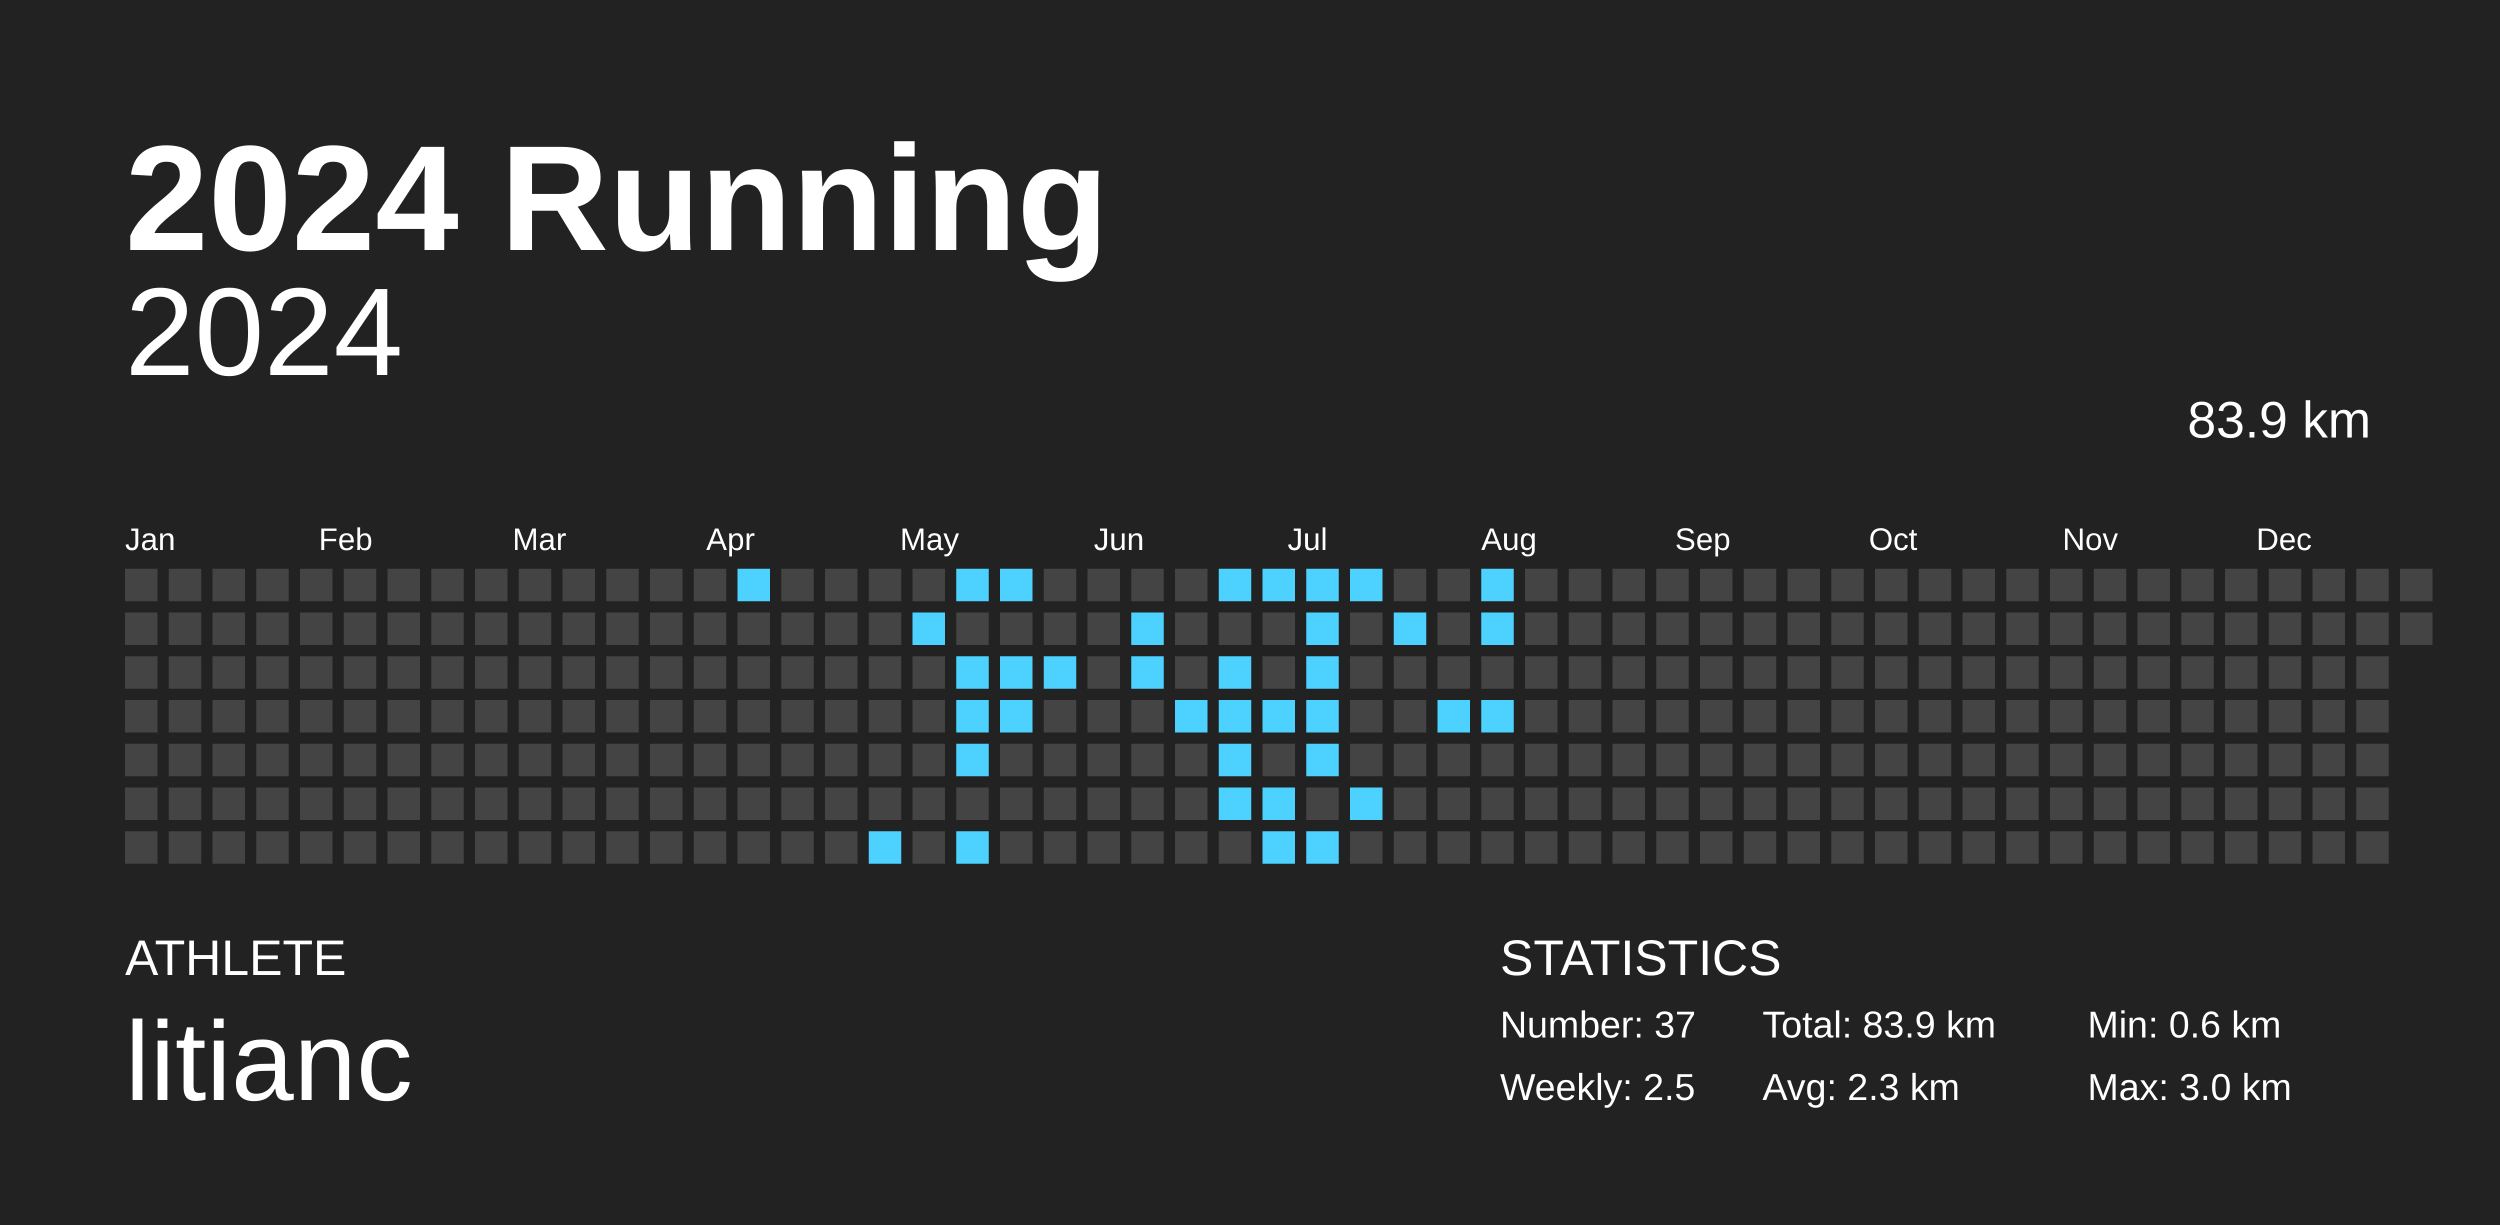
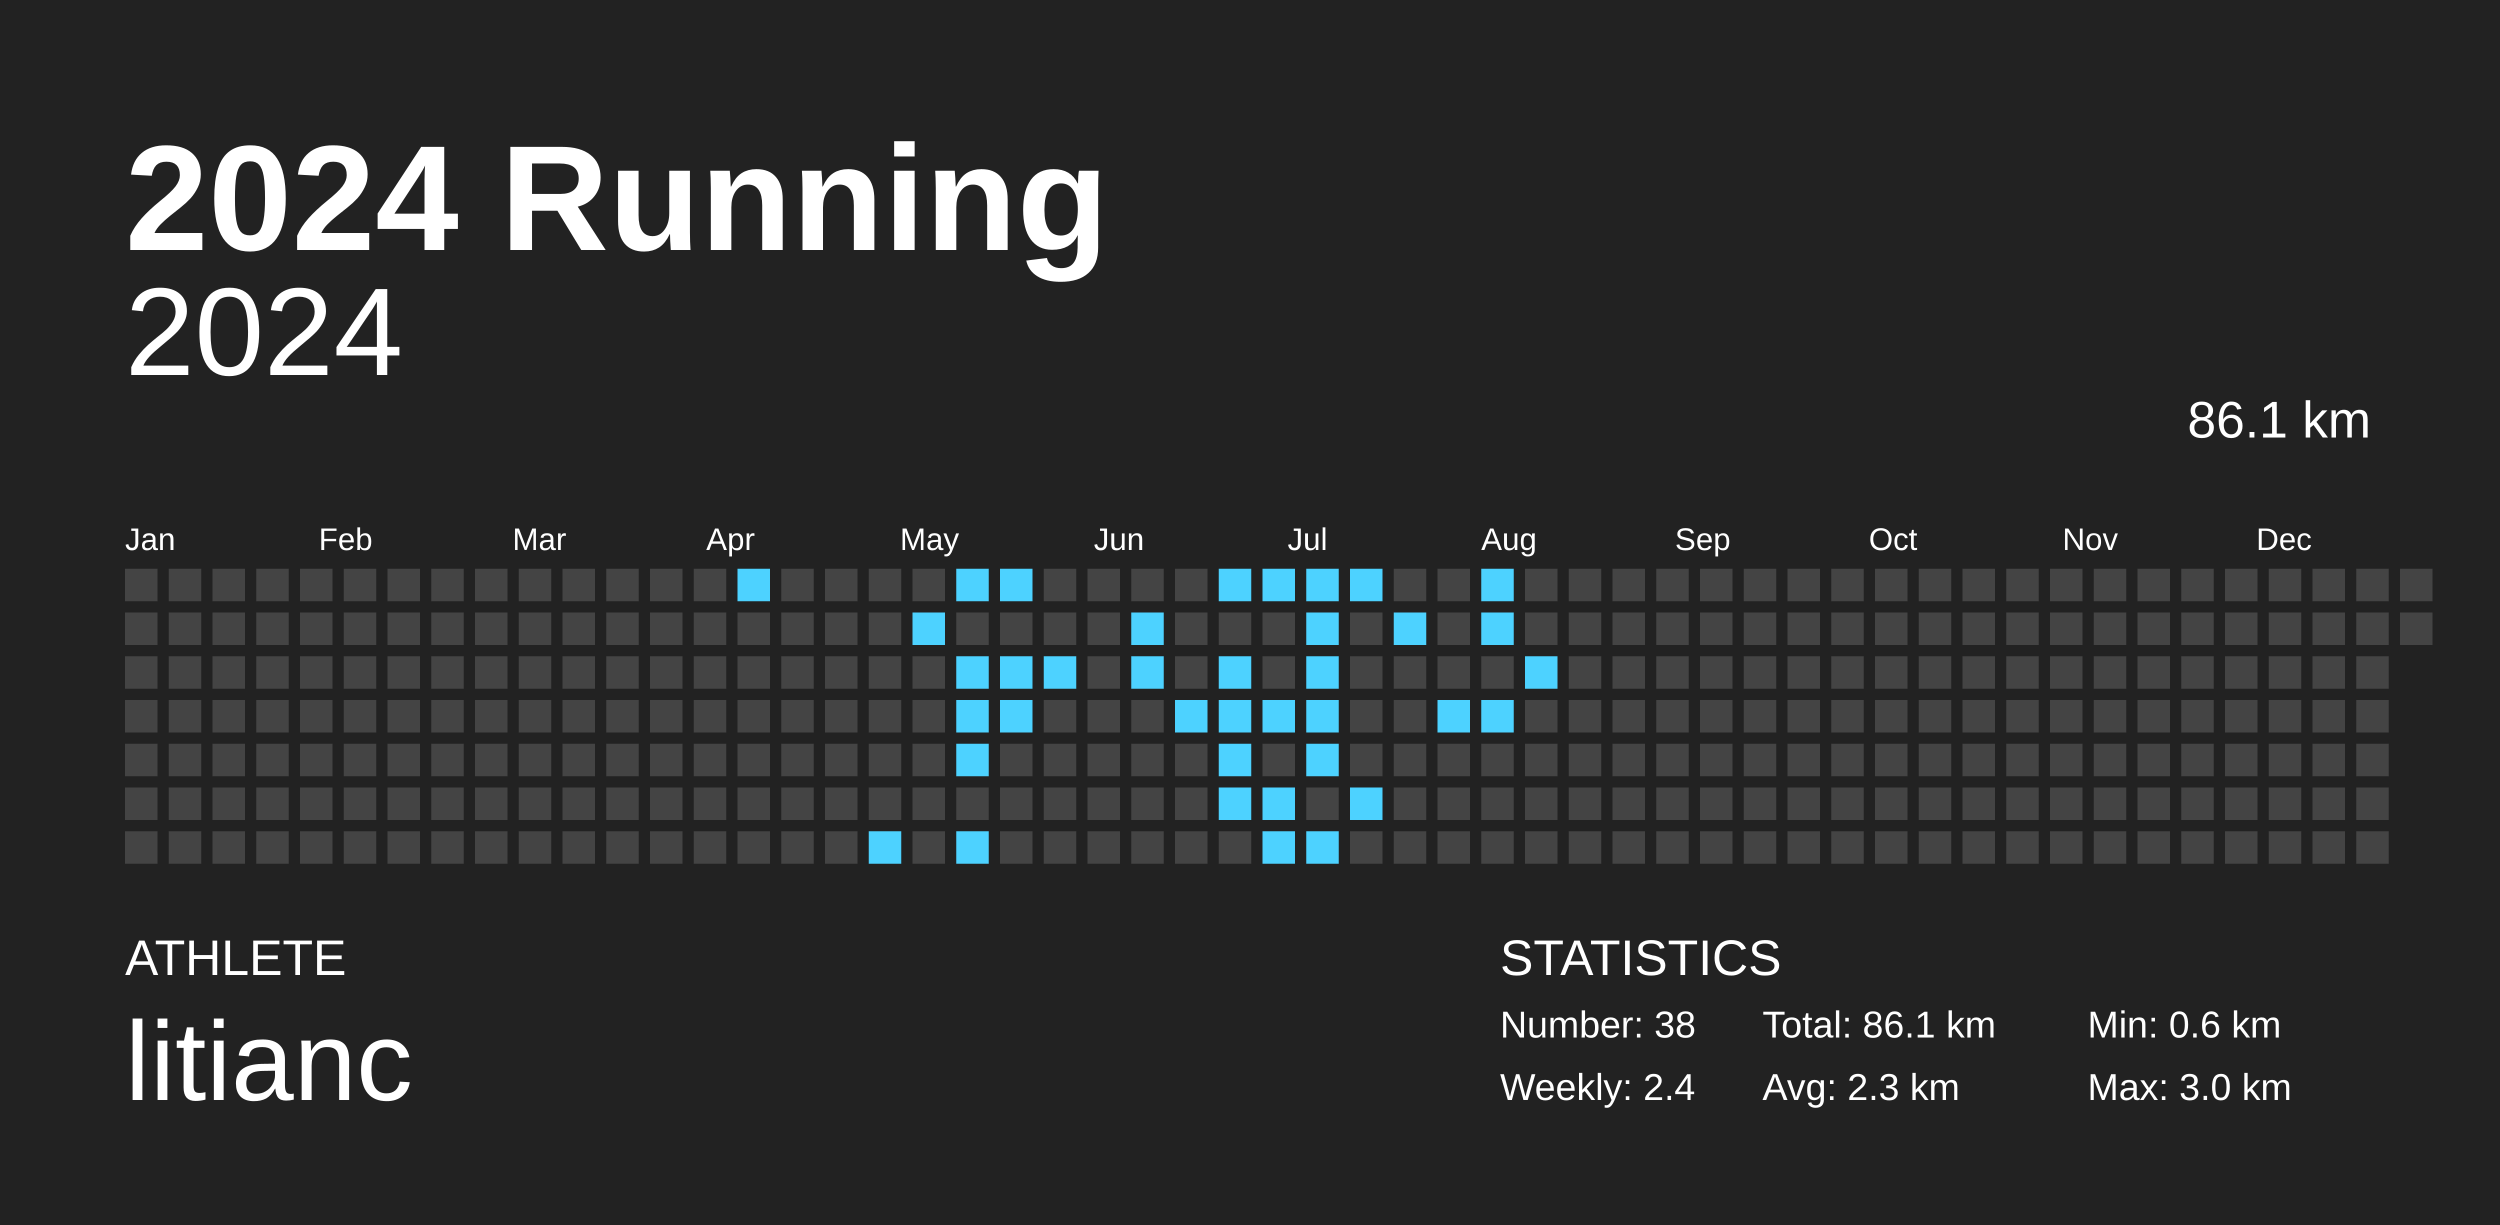
<svg xmlns="http://www.w3.org/2000/svg" baseProfile="full" height="98mm" version="1.1" viewBox="0,0,200,98" width="200mm">
  <defs />
  <rect fill="#222222" height="98" width="200" x="0" y="0" />
  <text fill="#FFFFFF" style="font-size:12px; font-family:Arial; font-weight:bold;" x="10" y="20">2024 Running</text>
  <text fill="#FFFFFF" style="font-size:4px; font-family:Arial" x="10" y="78">ATHLETE</text>
  <text fill="#FFFFFF" style="font-size:9px; font-family:Arial" x="10" y="88">litianc</text>
  <text fill="#FFFFFF" style="font-size:4px; font-family:Arial" x="120" y="78">STATISTICS</text>
-   <text fill="#FFFFFF" style="font-size:3px; font-family:Arial" x="120" y="83">Number: 37</text>
-   <text fill="#FFFFFF" style="font-size:3px; font-family:Arial" x="120" y="88">Weekly: 2.5</text>
-   <text fill="#FFFFFF" style="font-size:3px; font-family:Arial" x="141" y="83">Total: 83.9 km</text>
+   <text fill="#FFFFFF" style="font-size:3px; font-family:Arial" x="120" y="83">Number: 38</text>
+   <text fill="#FFFFFF" style="font-size:3px; font-family:Arial" x="120" y="88">Weekly: 2.4</text>
+   <text fill="#FFFFFF" style="font-size:3px; font-family:Arial" x="141" y="83">Total: 86.1 km</text>
  <text fill="#FFFFFF" style="font-size:3px; font-family:Arial" x="141" y="88">Avg: 2.3 km</text>
  <text fill="#FFFFFF" style="font-size:3px; font-family:Arial" x="167" y="83">Min: 0.6 km</text>
  <text fill="#FFFFFF" style="font-size:3px; font-family:Arial" x="167" y="88">Max: 3.0 km</text>
  <text alignment-baseline="hanging" fill="#FFFFFF" style="font-size:10.0px; font-family:Arial;" x="10" y="30">2024</text>
-   <text alignment-baseline="hanging" fill="#FFFFFF" style="font-size:4.125px; font-family:Arial;" x="175" y="35">83.9 km</text>
+   <text alignment-baseline="hanging" fill="#FFFFFF" style="font-size:4.125px; font-family:Arial;" x="175" y="35">86.1 km</text>
  <text fill="#FFFFFF" style="font-size:2.5px; font-family:Arial" x="10.0" y="44">Jan</text>
  <text fill="#FFFFFF" style="font-size:2.5px; font-family:Arial" x="25.5" y="44">Feb</text>
  <text fill="#FFFFFF" style="font-size:2.5px; font-family:Arial" x="41.0" y="44">Mar</text>
  <text fill="#FFFFFF" style="font-size:2.5px; font-family:Arial" x="56.5" y="44">Apr</text>
  <text fill="#FFFFFF" style="font-size:2.5px; font-family:Arial" x="72.0" y="44">May</text>
  <text fill="#FFFFFF" style="font-size:2.5px; font-family:Arial" x="87.5" y="44">Jun</text>
  <text fill="#FFFFFF" style="font-size:2.5px; font-family:Arial" x="103.0" y="44">Jul</text>
  <text fill="#FFFFFF" style="font-size:2.5px; font-family:Arial" x="118.5" y="44">Aug</text>
  <text fill="#FFFFFF" style="font-size:2.5px; font-family:Arial" x="134.0" y="44">Sep</text>
  <text fill="#FFFFFF" style="font-size:2.5px; font-family:Arial" x="149.5" y="44">Oct</text>
  <text fill="#FFFFFF" style="font-size:2.5px; font-family:Arial" x="165.0" y="44">Nov</text>
  <text fill="#FFFFFF" style="font-size:2.5px; font-family:Arial" x="180.5" y="44">Dec</text>
  <rect fill="#444444" height="2.6" width="2.6" x="10.0" y="45.5" />
  <rect fill="#444444" height="2.6" width="2.6" x="10.0" y="49.0" />
  <rect fill="#444444" height="2.6" width="2.6" x="10.0" y="52.5" />
  <rect fill="#444444" height="2.6" width="2.6" x="10.0" y="56.0" />
  <rect fill="#444444" height="2.6" width="2.6" x="10.0" y="59.5" />
  <rect fill="#444444" height="2.6" width="2.6" x="10.0" y="63.0" />
  <rect fill="#444444" height="2.6" width="2.6" x="10.0" y="66.5" />
  <rect fill="#444444" height="2.6" width="2.6" x="13.5" y="45.5" />
  <rect fill="#444444" height="2.6" width="2.6" x="13.5" y="49.0" />
  <rect fill="#444444" height="2.6" width="2.6" x="13.5" y="52.5" />
  <rect fill="#444444" height="2.6" width="2.6" x="13.5" y="56.0" />
  <rect fill="#444444" height="2.6" width="2.6" x="13.5" y="59.5" />
  <rect fill="#444444" height="2.6" width="2.6" x="13.5" y="63.0" />
  <rect fill="#444444" height="2.6" width="2.6" x="13.5" y="66.5" />
  <rect fill="#444444" height="2.6" width="2.6" x="17.0" y="45.5" />
  <rect fill="#444444" height="2.6" width="2.6" x="17.0" y="49.0" />
  <rect fill="#444444" height="2.6" width="2.6" x="17.0" y="52.5" />
  <rect fill="#444444" height="2.6" width="2.6" x="17.0" y="56.0" />
  <rect fill="#444444" height="2.6" width="2.6" x="17.0" y="59.5" />
  <rect fill="#444444" height="2.6" width="2.6" x="17.0" y="63.0" />
  <rect fill="#444444" height="2.6" width="2.6" x="17.0" y="66.5" />
  <rect fill="#444444" height="2.6" width="2.6" x="20.5" y="45.5" />
  <rect fill="#444444" height="2.6" width="2.6" x="20.5" y="49.0" />
  <rect fill="#444444" height="2.6" width="2.6" x="20.5" y="52.5" />
  <rect fill="#444444" height="2.6" width="2.6" x="20.5" y="56.0" />
  <rect fill="#444444" height="2.6" width="2.6" x="20.5" y="59.5" />
  <rect fill="#444444" height="2.6" width="2.6" x="20.5" y="63.0" />
  <rect fill="#444444" height="2.6" width="2.6" x="20.5" y="66.5" />
  <rect fill="#444444" height="2.6" width="2.6" x="24.0" y="45.5" />
  <rect fill="#444444" height="2.6" width="2.6" x="24.0" y="49.0" />
  <rect fill="#444444" height="2.6" width="2.6" x="24.0" y="52.5" />
  <rect fill="#444444" height="2.6" width="2.6" x="24.0" y="56.0" />
  <rect fill="#444444" height="2.6" width="2.6" x="24.0" y="59.5" />
  <rect fill="#444444" height="2.6" width="2.6" x="24.0" y="63.0" />
  <rect fill="#444444" height="2.6" width="2.6" x="24.0" y="66.5" />
  <rect fill="#444444" height="2.6" width="2.6" x="27.5" y="45.5" />
  <rect fill="#444444" height="2.6" width="2.6" x="27.5" y="49.0" />
  <rect fill="#444444" height="2.6" width="2.6" x="27.5" y="52.5" />
  <rect fill="#444444" height="2.6" width="2.6" x="27.5" y="56.0" />
  <rect fill="#444444" height="2.6" width="2.6" x="27.5" y="59.5" />
  <rect fill="#444444" height="2.6" width="2.6" x="27.5" y="63.0" />
  <rect fill="#444444" height="2.6" width="2.6" x="27.5" y="66.5" />
  <rect fill="#444444" height="2.6" width="2.6" x="31.0" y="45.5" />
  <rect fill="#444444" height="2.6" width="2.6" x="31.0" y="49.0" />
  <rect fill="#444444" height="2.6" width="2.6" x="31.0" y="52.5" />
  <rect fill="#444444" height="2.6" width="2.6" x="31.0" y="56.0" />
  <rect fill="#444444" height="2.6" width="2.6" x="31.0" y="59.5" />
  <rect fill="#444444" height="2.6" width="2.6" x="31.0" y="63.0" />
  <rect fill="#444444" height="2.6" width="2.6" x="31.0" y="66.5" />
  <rect fill="#444444" height="2.6" width="2.6" x="34.5" y="45.5" />
  <rect fill="#444444" height="2.6" width="2.6" x="34.5" y="49.0" />
  <rect fill="#444444" height="2.6" width="2.6" x="34.5" y="52.5" />
  <rect fill="#444444" height="2.6" width="2.6" x="34.5" y="56.0" />
  <rect fill="#444444" height="2.6" width="2.6" x="34.5" y="59.5" />
  <rect fill="#444444" height="2.6" width="2.6" x="34.5" y="63.0" />
  <rect fill="#444444" height="2.6" width="2.6" x="34.5" y="66.5" />
  <rect fill="#444444" height="2.6" width="2.6" x="38.0" y="45.5" />
  <rect fill="#444444" height="2.6" width="2.6" x="38.0" y="49.0" />
  <rect fill="#444444" height="2.6" width="2.6" x="38.0" y="52.5" />
  <rect fill="#444444" height="2.6" width="2.6" x="38.0" y="56.0" />
  <rect fill="#444444" height="2.6" width="2.6" x="38.0" y="59.5" />
  <rect fill="#444444" height="2.6" width="2.6" x="38.0" y="63.0" />
  <rect fill="#444444" height="2.6" width="2.6" x="38.0" y="66.5" />
  <rect fill="#444444" height="2.6" width="2.6" x="41.5" y="45.5" />
  <rect fill="#444444" height="2.6" width="2.6" x="41.5" y="49.0" />
  <rect fill="#444444" height="2.6" width="2.6" x="41.5" y="52.5" />
  <rect fill="#444444" height="2.6" width="2.6" x="41.5" y="56.0" />
  <rect fill="#444444" height="2.6" width="2.6" x="41.5" y="59.5" />
  <rect fill="#444444" height="2.6" width="2.6" x="41.5" y="63.0" />
  <rect fill="#444444" height="2.6" width="2.6" x="41.5" y="66.5" />
  <rect fill="#444444" height="2.6" width="2.6" x="45.0" y="45.5" />
  <rect fill="#444444" height="2.6" width="2.6" x="45.0" y="49.0" />
  <rect fill="#444444" height="2.6" width="2.6" x="45.0" y="52.5" />
  <rect fill="#444444" height="2.6" width="2.6" x="45.0" y="56.0" />
  <rect fill="#444444" height="2.6" width="2.6" x="45.0" y="59.5" />
  <rect fill="#444444" height="2.6" width="2.6" x="45.0" y="63.0" />
  <rect fill="#444444" height="2.6" width="2.6" x="45.0" y="66.5" />
  <rect fill="#444444" height="2.6" width="2.6" x="48.5" y="45.5" />
  <rect fill="#444444" height="2.6" width="2.6" x="48.5" y="49.0" />
  <rect fill="#444444" height="2.6" width="2.6" x="48.5" y="52.5" />
  <rect fill="#444444" height="2.6" width="2.6" x="48.5" y="56.0" />
  <rect fill="#444444" height="2.6" width="2.6" x="48.5" y="59.5" />
  <rect fill="#444444" height="2.6" width="2.6" x="48.5" y="63.0" />
  <rect fill="#444444" height="2.6" width="2.6" x="48.5" y="66.5" />
  <rect fill="#444444" height="2.6" width="2.6" x="52.0" y="45.5" />
  <rect fill="#444444" height="2.6" width="2.6" x="52.0" y="49.0" />
  <rect fill="#444444" height="2.6" width="2.6" x="52.0" y="52.5" />
  <rect fill="#444444" height="2.6" width="2.6" x="52.0" y="56.0" />
  <rect fill="#444444" height="2.6" width="2.6" x="52.0" y="59.5" />
  <rect fill="#444444" height="2.6" width="2.6" x="52.0" y="63.0" />
  <rect fill="#444444" height="2.6" width="2.6" x="52.0" y="66.5" />
  <rect fill="#444444" height="2.6" width="2.6" x="55.5" y="45.5" />
  <rect fill="#444444" height="2.6" width="2.6" x="55.5" y="49.0" />
  <rect fill="#444444" height="2.6" width="2.6" x="55.5" y="52.5" />
  <rect fill="#444444" height="2.6" width="2.6" x="55.5" y="56.0" />
  <rect fill="#444444" height="2.6" width="2.6" x="55.5" y="59.5" />
  <rect fill="#444444" height="2.6" width="2.6" x="55.5" y="63.0" />
  <rect fill="#444444" height="2.6" width="2.6" x="55.5" y="66.5" />
  <rect fill="#4dd2ff" height="2.6" width="2.6" x="59.0" y="45.5" />
  <rect fill="#444444" height="2.6" width="2.6" x="59.0" y="49.0" />
  <rect fill="#444444" height="2.6" width="2.6" x="59.0" y="52.5" />
  <rect fill="#444444" height="2.6" width="2.6" x="59.0" y="56.0" />
  <rect fill="#444444" height="2.6" width="2.6" x="59.0" y="59.5" />
  <rect fill="#444444" height="2.6" width="2.6" x="59.0" y="63.0" />
  <rect fill="#444444" height="2.6" width="2.6" x="59.0" y="66.5" />
  <rect fill="#444444" height="2.6" width="2.6" x="62.5" y="45.5" />
  <rect fill="#444444" height="2.6" width="2.6" x="62.5" y="49.0" />
  <rect fill="#444444" height="2.6" width="2.6" x="62.5" y="52.5" />
  <rect fill="#444444" height="2.6" width="2.6" x="62.5" y="56.0" />
  <rect fill="#444444" height="2.6" width="2.6" x="62.5" y="59.5" />
  <rect fill="#444444" height="2.6" width="2.6" x="62.5" y="63.0" />
  <rect fill="#444444" height="2.6" width="2.6" x="62.5" y="66.5" />
  <rect fill="#444444" height="2.6" width="2.6" x="66.0" y="45.5" />
  <rect fill="#444444" height="2.6" width="2.6" x="66.0" y="49.0" />
  <rect fill="#444444" height="2.6" width="2.6" x="66.0" y="52.5" />
  <rect fill="#444444" height="2.6" width="2.6" x="66.0" y="56.0" />
  <rect fill="#444444" height="2.6" width="2.6" x="66.0" y="59.5" />
  <rect fill="#444444" height="2.6" width="2.6" x="66.0" y="63.0" />
  <rect fill="#444444" height="2.6" width="2.6" x="66.0" y="66.5" />
  <rect fill="#444444" height="2.6" width="2.6" x="69.5" y="45.5" />
  <rect fill="#444444" height="2.6" width="2.6" x="69.5" y="49.0" />
  <rect fill="#444444" height="2.6" width="2.6" x="69.5" y="52.5" />
  <rect fill="#444444" height="2.6" width="2.6" x="69.5" y="56.0" />
  <rect fill="#444444" height="2.6" width="2.6" x="69.5" y="59.5" />
  <rect fill="#444444" height="2.6" width="2.6" x="69.5" y="63.0" />
  <rect fill="#4dd2ff" height="2.6" width="2.6" x="69.5" y="66.5" />
  <rect fill="#444444" height="2.6" width="2.6" x="73.0" y="45.5" />
  <rect fill="#4dd2ff" height="2.6" width="2.6" x="73.0" y="49.0" />
  <rect fill="#444444" height="2.6" width="2.6" x="73.0" y="52.5" />
  <rect fill="#444444" height="2.6" width="2.6" x="73.0" y="56.0" />
  <rect fill="#444444" height="2.6" width="2.6" x="73.0" y="59.5" />
  <rect fill="#444444" height="2.6" width="2.6" x="73.0" y="63.0" />
  <rect fill="#444444" height="2.6" width="2.6" x="73.0" y="66.5" />
  <rect fill="#4dd2ff" height="2.6" width="2.6" x="76.5" y="45.5" />
  <rect fill="#444444" height="2.6" width="2.6" x="76.5" y="49.0" />
  <rect fill="#4dd2ff" height="2.6" width="2.6" x="76.5" y="52.5" />
  <rect fill="#4dd2ff" height="2.6" width="2.6" x="76.5" y="56.0" />
  <rect fill="#4dd2ff" height="2.6" width="2.6" x="76.5" y="59.5" />
  <rect fill="#444444" height="2.6" width="2.6" x="76.5" y="63.0" />
  <rect fill="#4dd2ff" height="2.6" width="2.6" x="76.5" y="66.5" />
  <rect fill="#4dd2ff" height="2.6" width="2.6" x="80.0" y="45.5" />
  <rect fill="#444444" height="2.6" width="2.6" x="80.0" y="49.0" />
  <rect fill="#4dd2ff" height="2.6" width="2.6" x="80.0" y="52.5" />
  <rect fill="#4dd2ff" height="2.6" width="2.6" x="80.0" y="56.0" />
  <rect fill="#444444" height="2.6" width="2.6" x="80.0" y="59.5" />
  <rect fill="#444444" height="2.6" width="2.6" x="80.0" y="63.0" />
  <rect fill="#444444" height="2.6" width="2.6" x="80.0" y="66.5" />
  <rect fill="#444444" height="2.6" width="2.6" x="83.5" y="45.5" />
  <rect fill="#444444" height="2.6" width="2.6" x="83.5" y="49.0" />
  <rect fill="#4dd2ff" height="2.6" width="2.6" x="83.5" y="52.5" />
  <rect fill="#444444" height="2.6" width="2.6" x="83.5" y="56.0" />
  <rect fill="#444444" height="2.6" width="2.6" x="83.5" y="59.5" />
  <rect fill="#444444" height="2.6" width="2.6" x="83.5" y="63.0" />
  <rect fill="#444444" height="2.6" width="2.6" x="83.5" y="66.5" />
  <rect fill="#444444" height="2.6" width="2.6" x="87.0" y="45.5" />
  <rect fill="#444444" height="2.6" width="2.6" x="87.0" y="49.0" />
  <rect fill="#444444" height="2.6" width="2.6" x="87.0" y="52.5" />
  <rect fill="#444444" height="2.6" width="2.6" x="87.0" y="56.0" />
  <rect fill="#444444" height="2.6" width="2.6" x="87.0" y="59.5" />
  <rect fill="#444444" height="2.6" width="2.6" x="87.0" y="63.0" />
  <rect fill="#444444" height="2.6" width="2.6" x="87.0" y="66.5" />
  <rect fill="#444444" height="2.6" width="2.6" x="90.5" y="45.5" />
  <rect fill="#4dd2ff" height="2.6" width="2.6" x="90.5" y="49.0" />
  <rect fill="#4dd2ff" height="2.6" width="2.6" x="90.5" y="52.5" />
  <rect fill="#444444" height="2.6" width="2.6" x="90.5" y="56.0" />
  <rect fill="#444444" height="2.6" width="2.6" x="90.5" y="59.5" />
  <rect fill="#444444" height="2.6" width="2.6" x="90.5" y="63.0" />
  <rect fill="#444444" height="2.6" width="2.6" x="90.5" y="66.5" />
  <rect fill="#444444" height="2.6" width="2.6" x="94.0" y="45.5" />
  <rect fill="#444444" height="2.6" width="2.6" x="94.0" y="49.0" />
  <rect fill="#444444" height="2.6" width="2.6" x="94.0" y="52.5" />
  <rect fill="#4dd2ff" height="2.6" width="2.6" x="94.0" y="56.0" />
  <rect fill="#444444" height="2.6" width="2.6" x="94.0" y="59.5" />
  <rect fill="#444444" height="2.6" width="2.6" x="94.0" y="63.0" />
  <rect fill="#444444" height="2.6" width="2.6" x="94.0" y="66.5" />
  <rect fill="#4dd2ff" height="2.6" width="2.6" x="97.5" y="45.5" />
  <rect fill="#444444" height="2.6" width="2.6" x="97.5" y="49.0" />
  <rect fill="#4dd2ff" height="2.6" width="2.6" x="97.5" y="52.5" />
  <rect fill="#4dd2ff" height="2.6" width="2.6" x="97.5" y="56.0" />
  <rect fill="#4dd2ff" height="2.6" width="2.6" x="97.5" y="59.5" />
  <rect fill="#4dd2ff" height="2.6" width="2.6" x="97.5" y="63.0" />
  <rect fill="#444444" height="2.6" width="2.6" x="97.5" y="66.5" />
  <rect fill="#4dd2ff" height="2.6" width="2.6" x="101.0" y="45.5" />
  <rect fill="#444444" height="2.6" width="2.6" x="101.0" y="49.0" />
  <rect fill="#444444" height="2.6" width="2.6" x="101.0" y="52.5" />
  <rect fill="#4dd2ff" height="2.6" width="2.6" x="101.0" y="56.0" />
  <rect fill="#444444" height="2.6" width="2.6" x="101.0" y="59.5" />
  <rect fill="#4dd2ff" height="2.6" width="2.6" x="101.0" y="63.0" />
  <rect fill="#4dd2ff" height="2.6" width="2.6" x="101.0" y="66.5" />
  <rect fill="#4dd2ff" height="2.6" width="2.6" x="104.5" y="45.5" />
  <rect fill="#4dd2ff" height="2.6" width="2.6" x="104.5" y="49.0" />
  <rect fill="#4dd2ff" height="2.6" width="2.6" x="104.5" y="52.5" />
  <rect fill="#4dd2ff" height="2.6" width="2.6" x="104.5" y="56.0" />
  <rect fill="#4dd2ff" height="2.6" width="2.6" x="104.5" y="59.5" />
  <rect fill="#444444" height="2.6" width="2.6" x="104.5" y="63.0" />
  <rect fill="#4dd2ff" height="2.6" width="2.6" x="104.5" y="66.5" />
  <rect fill="#4dd2ff" height="2.6" width="2.6" x="108.0" y="45.5" />
  <rect fill="#444444" height="2.6" width="2.6" x="108.0" y="49.0" />
  <rect fill="#444444" height="2.6" width="2.6" x="108.0" y="52.5" />
  <rect fill="#444444" height="2.6" width="2.6" x="108.0" y="56.0" />
  <rect fill="#444444" height="2.6" width="2.6" x="108.0" y="59.5" />
  <rect fill="#4dd2ff" height="2.6" width="2.6" x="108.0" y="63.0" />
  <rect fill="#444444" height="2.6" width="2.6" x="108.0" y="66.5" />
  <rect fill="#444444" height="2.6" width="2.6" x="111.5" y="45.5" />
  <rect fill="#4dd2ff" height="2.6" width="2.6" x="111.5" y="49.0" />
  <rect fill="#444444" height="2.6" width="2.6" x="111.5" y="52.5" />
  <rect fill="#444444" height="2.6" width="2.6" x="111.5" y="56.0" />
  <rect fill="#444444" height="2.6" width="2.6" x="111.5" y="59.5" />
  <rect fill="#444444" height="2.6" width="2.6" x="111.5" y="63.0" />
  <rect fill="#444444" height="2.6" width="2.6" x="111.5" y="66.5" />
  <rect fill="#444444" height="2.6" width="2.6" x="115.0" y="45.5" />
  <rect fill="#444444" height="2.6" width="2.6" x="115.0" y="49.0" />
  <rect fill="#444444" height="2.6" width="2.6" x="115.0" y="52.5" />
  <rect fill="#4dd2ff" height="2.6" width="2.6" x="115.0" y="56.0" />
  <rect fill="#444444" height="2.6" width="2.6" x="115.0" y="59.5" />
  <rect fill="#444444" height="2.6" width="2.6" x="115.0" y="63.0" />
  <rect fill="#444444" height="2.6" width="2.6" x="115.0" y="66.5" />
  <rect fill="#4dd2ff" height="2.6" width="2.6" x="118.5" y="45.5" />
  <rect fill="#4dd2ff" height="2.6" width="2.6" x="118.5" y="49.0" />
  <rect fill="#444444" height="2.6" width="2.6" x="118.5" y="52.5" />
  <rect fill="#4dd2ff" height="2.6" width="2.6" x="118.5" y="56.0" />
  <rect fill="#444444" height="2.6" width="2.6" x="118.5" y="59.5" />
  <rect fill="#444444" height="2.6" width="2.6" x="118.5" y="63.0" />
  <rect fill="#444444" height="2.6" width="2.6" x="118.5" y="66.5" />
  <rect fill="#444444" height="2.6" width="2.6" x="122.0" y="45.5" />
  <rect fill="#444444" height="2.6" width="2.6" x="122.0" y="49.0" />
-   <rect fill="#444444" height="2.6" width="2.6" x="122.0" y="52.5" />
+   <rect fill="#4dd2ff" height="2.6" width="2.6" x="122.0" y="52.5" />
  <rect fill="#444444" height="2.6" width="2.6" x="122.0" y="56.0" />
  <rect fill="#444444" height="2.6" width="2.6" x="122.0" y="59.5" />
  <rect fill="#444444" height="2.6" width="2.6" x="122.0" y="63.0" />
  <rect fill="#444444" height="2.6" width="2.6" x="122.0" y="66.5" />
  <rect fill="#444444" height="2.6" width="2.6" x="125.5" y="45.5" />
  <rect fill="#444444" height="2.6" width="2.6" x="125.5" y="49.0" />
  <rect fill="#444444" height="2.6" width="2.6" x="125.5" y="52.5" />
  <rect fill="#444444" height="2.6" width="2.6" x="125.5" y="56.0" />
  <rect fill="#444444" height="2.6" width="2.6" x="125.5" y="59.5" />
  <rect fill="#444444" height="2.6" width="2.6" x="125.5" y="63.0" />
  <rect fill="#444444" height="2.6" width="2.6" x="125.5" y="66.5" />
  <rect fill="#444444" height="2.6" width="2.6" x="129.0" y="45.5" />
  <rect fill="#444444" height="2.6" width="2.6" x="129.0" y="49.0" />
  <rect fill="#444444" height="2.6" width="2.6" x="129.0" y="52.5" />
  <rect fill="#444444" height="2.6" width="2.6" x="129.0" y="56.0" />
  <rect fill="#444444" height="2.6" width="2.6" x="129.0" y="59.5" />
  <rect fill="#444444" height="2.6" width="2.6" x="129.0" y="63.0" />
  <rect fill="#444444" height="2.6" width="2.6" x="129.0" y="66.5" />
  <rect fill="#444444" height="2.6" width="2.6" x="132.5" y="45.5" />
  <rect fill="#444444" height="2.6" width="2.6" x="132.5" y="49.0" />
  <rect fill="#444444" height="2.6" width="2.6" x="132.5" y="52.5" />
  <rect fill="#444444" height="2.6" width="2.6" x="132.5" y="56.0" />
  <rect fill="#444444" height="2.6" width="2.6" x="132.5" y="59.5" />
  <rect fill="#444444" height="2.6" width="2.6" x="132.5" y="63.0" />
  <rect fill="#444444" height="2.6" width="2.6" x="132.5" y="66.5" />
  <rect fill="#444444" height="2.6" width="2.6" x="136.0" y="45.5" />
  <rect fill="#444444" height="2.6" width="2.6" x="136.0" y="49.0" />
  <rect fill="#444444" height="2.6" width="2.6" x="136.0" y="52.5" />
  <rect fill="#444444" height="2.6" width="2.6" x="136.0" y="56.0" />
  <rect fill="#444444" height="2.6" width="2.6" x="136.0" y="59.5" />
  <rect fill="#444444" height="2.6" width="2.6" x="136.0" y="63.0" />
  <rect fill="#444444" height="2.6" width="2.6" x="136.0" y="66.5" />
  <rect fill="#444444" height="2.6" width="2.6" x="139.5" y="45.5" />
  <rect fill="#444444" height="2.6" width="2.6" x="139.5" y="49.0" />
  <rect fill="#444444" height="2.6" width="2.6" x="139.5" y="52.5" />
  <rect fill="#444444" height="2.6" width="2.6" x="139.5" y="56.0" />
  <rect fill="#444444" height="2.6" width="2.6" x="139.5" y="59.5" />
  <rect fill="#444444" height="2.6" width="2.6" x="139.5" y="63.0" />
  <rect fill="#444444" height="2.6" width="2.6" x="139.5" y="66.5" />
  <rect fill="#444444" height="2.6" width="2.6" x="143.0" y="45.5" />
  <rect fill="#444444" height="2.6" width="2.6" x="143.0" y="49.0" />
  <rect fill="#444444" height="2.6" width="2.6" x="143.0" y="52.5" />
  <rect fill="#444444" height="2.6" width="2.6" x="143.0" y="56.0" />
  <rect fill="#444444" height="2.6" width="2.6" x="143.0" y="59.5" />
  <rect fill="#444444" height="2.6" width="2.6" x="143.0" y="63.0" />
  <rect fill="#444444" height="2.6" width="2.6" x="143.0" y="66.5" />
  <rect fill="#444444" height="2.6" width="2.6" x="146.5" y="45.5" />
  <rect fill="#444444" height="2.6" width="2.6" x="146.5" y="49.0" />
  <rect fill="#444444" height="2.6" width="2.6" x="146.5" y="52.5" />
  <rect fill="#444444" height="2.6" width="2.6" x="146.5" y="56.0" />
  <rect fill="#444444" height="2.6" width="2.6" x="146.5" y="59.5" />
  <rect fill="#444444" height="2.6" width="2.6" x="146.5" y="63.0" />
  <rect fill="#444444" height="2.6" width="2.6" x="146.5" y="66.5" />
  <rect fill="#444444" height="2.6" width="2.6" x="150.0" y="45.5" />
  <rect fill="#444444" height="2.6" width="2.6" x="150.0" y="49.0" />
  <rect fill="#444444" height="2.6" width="2.6" x="150.0" y="52.5" />
  <rect fill="#444444" height="2.6" width="2.6" x="150.0" y="56.0" />
  <rect fill="#444444" height="2.6" width="2.6" x="150.0" y="59.5" />
  <rect fill="#444444" height="2.6" width="2.6" x="150.0" y="63.0" />
  <rect fill="#444444" height="2.6" width="2.6" x="150.0" y="66.5" />
  <rect fill="#444444" height="2.6" width="2.6" x="153.5" y="45.5" />
  <rect fill="#444444" height="2.6" width="2.6" x="153.5" y="49.0" />
  <rect fill="#444444" height="2.6" width="2.6" x="153.5" y="52.5" />
  <rect fill="#444444" height="2.6" width="2.6" x="153.5" y="56.0" />
  <rect fill="#444444" height="2.6" width="2.6" x="153.5" y="59.5" />
  <rect fill="#444444" height="2.6" width="2.6" x="153.5" y="63.0" />
  <rect fill="#444444" height="2.6" width="2.6" x="153.5" y="66.5" />
  <rect fill="#444444" height="2.6" width="2.6" x="157.0" y="45.5" />
  <rect fill="#444444" height="2.6" width="2.6" x="157.0" y="49.0" />
  <rect fill="#444444" height="2.6" width="2.6" x="157.0" y="52.5" />
  <rect fill="#444444" height="2.6" width="2.6" x="157.0" y="56.0" />
  <rect fill="#444444" height="2.6" width="2.6" x="157.0" y="59.5" />
  <rect fill="#444444" height="2.6" width="2.6" x="157.0" y="63.0" />
  <rect fill="#444444" height="2.6" width="2.6" x="157.0" y="66.5" />
  <rect fill="#444444" height="2.6" width="2.6" x="160.5" y="45.5" />
  <rect fill="#444444" height="2.6" width="2.6" x="160.5" y="49.0" />
  <rect fill="#444444" height="2.6" width="2.6" x="160.5" y="52.5" />
  <rect fill="#444444" height="2.6" width="2.6" x="160.5" y="56.0" />
  <rect fill="#444444" height="2.6" width="2.6" x="160.5" y="59.5" />
  <rect fill="#444444" height="2.6" width="2.6" x="160.5" y="63.0" />
  <rect fill="#444444" height="2.6" width="2.6" x="160.5" y="66.5" />
  <rect fill="#444444" height="2.6" width="2.6" x="164.0" y="45.5" />
  <rect fill="#444444" height="2.6" width="2.6" x="164.0" y="49.0" />
  <rect fill="#444444" height="2.6" width="2.6" x="164.0" y="52.5" />
  <rect fill="#444444" height="2.6" width="2.6" x="164.0" y="56.0" />
  <rect fill="#444444" height="2.6" width="2.6" x="164.0" y="59.5" />
  <rect fill="#444444" height="2.6" width="2.6" x="164.0" y="63.0" />
  <rect fill="#444444" height="2.6" width="2.6" x="164.0" y="66.5" />
  <rect fill="#444444" height="2.6" width="2.6" x="167.5" y="45.5" />
  <rect fill="#444444" height="2.6" width="2.6" x="167.5" y="49.0" />
  <rect fill="#444444" height="2.6" width="2.6" x="167.5" y="52.5" />
  <rect fill="#444444" height="2.6" width="2.6" x="167.5" y="56.0" />
  <rect fill="#444444" height="2.6" width="2.6" x="167.5" y="59.5" />
  <rect fill="#444444" height="2.6" width="2.6" x="167.5" y="63.0" />
  <rect fill="#444444" height="2.6" width="2.6" x="167.5" y="66.5" />
  <rect fill="#444444" height="2.6" width="2.6" x="171.0" y="45.5" />
  <rect fill="#444444" height="2.6" width="2.6" x="171.0" y="49.0" />
  <rect fill="#444444" height="2.6" width="2.6" x="171.0" y="52.5" />
  <rect fill="#444444" height="2.6" width="2.6" x="171.0" y="56.0" />
  <rect fill="#444444" height="2.6" width="2.6" x="171.0" y="59.5" />
  <rect fill="#444444" height="2.6" width="2.6" x="171.0" y="63.0" />
  <rect fill="#444444" height="2.6" width="2.6" x="171.0" y="66.5" />
  <rect fill="#444444" height="2.6" width="2.6" x="174.5" y="45.5" />
  <rect fill="#444444" height="2.6" width="2.6" x="174.5" y="49.0" />
  <rect fill="#444444" height="2.6" width="2.6" x="174.5" y="52.5" />
  <rect fill="#444444" height="2.6" width="2.6" x="174.5" y="56.0" />
  <rect fill="#444444" height="2.6" width="2.6" x="174.5" y="59.5" />
  <rect fill="#444444" height="2.6" width="2.6" x="174.5" y="63.0" />
  <rect fill="#444444" height="2.6" width="2.6" x="174.5" y="66.5" />
  <rect fill="#444444" height="2.6" width="2.6" x="178.0" y="45.5" />
  <rect fill="#444444" height="2.6" width="2.6" x="178.0" y="49.0" />
  <rect fill="#444444" height="2.6" width="2.6" x="178.0" y="52.5" />
  <rect fill="#444444" height="2.6" width="2.6" x="178.0" y="56.0" />
  <rect fill="#444444" height="2.6" width="2.6" x="178.0" y="59.5" />
  <rect fill="#444444" height="2.6" width="2.6" x="178.0" y="63.0" />
  <rect fill="#444444" height="2.6" width="2.6" x="178.0" y="66.5" />
  <rect fill="#444444" height="2.6" width="2.6" x="181.5" y="45.5" />
  <rect fill="#444444" height="2.6" width="2.6" x="181.5" y="49.0" />
  <rect fill="#444444" height="2.6" width="2.6" x="181.5" y="52.5" />
  <rect fill="#444444" height="2.6" width="2.6" x="181.5" y="56.0" />
  <rect fill="#444444" height="2.6" width="2.6" x="181.5" y="59.5" />
  <rect fill="#444444" height="2.6" width="2.6" x="181.5" y="63.0" />
  <rect fill="#444444" height="2.6" width="2.6" x="181.5" y="66.5" />
  <rect fill="#444444" height="2.6" width="2.6" x="185.0" y="45.5" />
  <rect fill="#444444" height="2.6" width="2.6" x="185.0" y="49.0" />
  <rect fill="#444444" height="2.6" width="2.6" x="185.0" y="52.5" />
  <rect fill="#444444" height="2.6" width="2.6" x="185.0" y="56.0" />
  <rect fill="#444444" height="2.6" width="2.6" x="185.0" y="59.5" />
  <rect fill="#444444" height="2.6" width="2.6" x="185.0" y="63.0" />
  <rect fill="#444444" height="2.6" width="2.6" x="185.0" y="66.5" />
  <rect fill="#444444" height="2.6" width="2.6" x="188.5" y="45.5" />
  <rect fill="#444444" height="2.6" width="2.6" x="188.5" y="49.0" />
  <rect fill="#444444" height="2.6" width="2.6" x="188.5" y="52.5" />
  <rect fill="#444444" height="2.6" width="2.6" x="188.5" y="56.0" />
  <rect fill="#444444" height="2.6" width="2.6" x="188.5" y="59.5" />
  <rect fill="#444444" height="2.6" width="2.6" x="188.5" y="63.0" />
  <rect fill="#444444" height="2.6" width="2.6" x="188.5" y="66.5" />
  <rect fill="#444444" height="2.6" width="2.6" x="192.0" y="45.5" />
  <rect fill="#444444" height="2.6" width="2.6" x="192.0" y="49.0" />
</svg>
